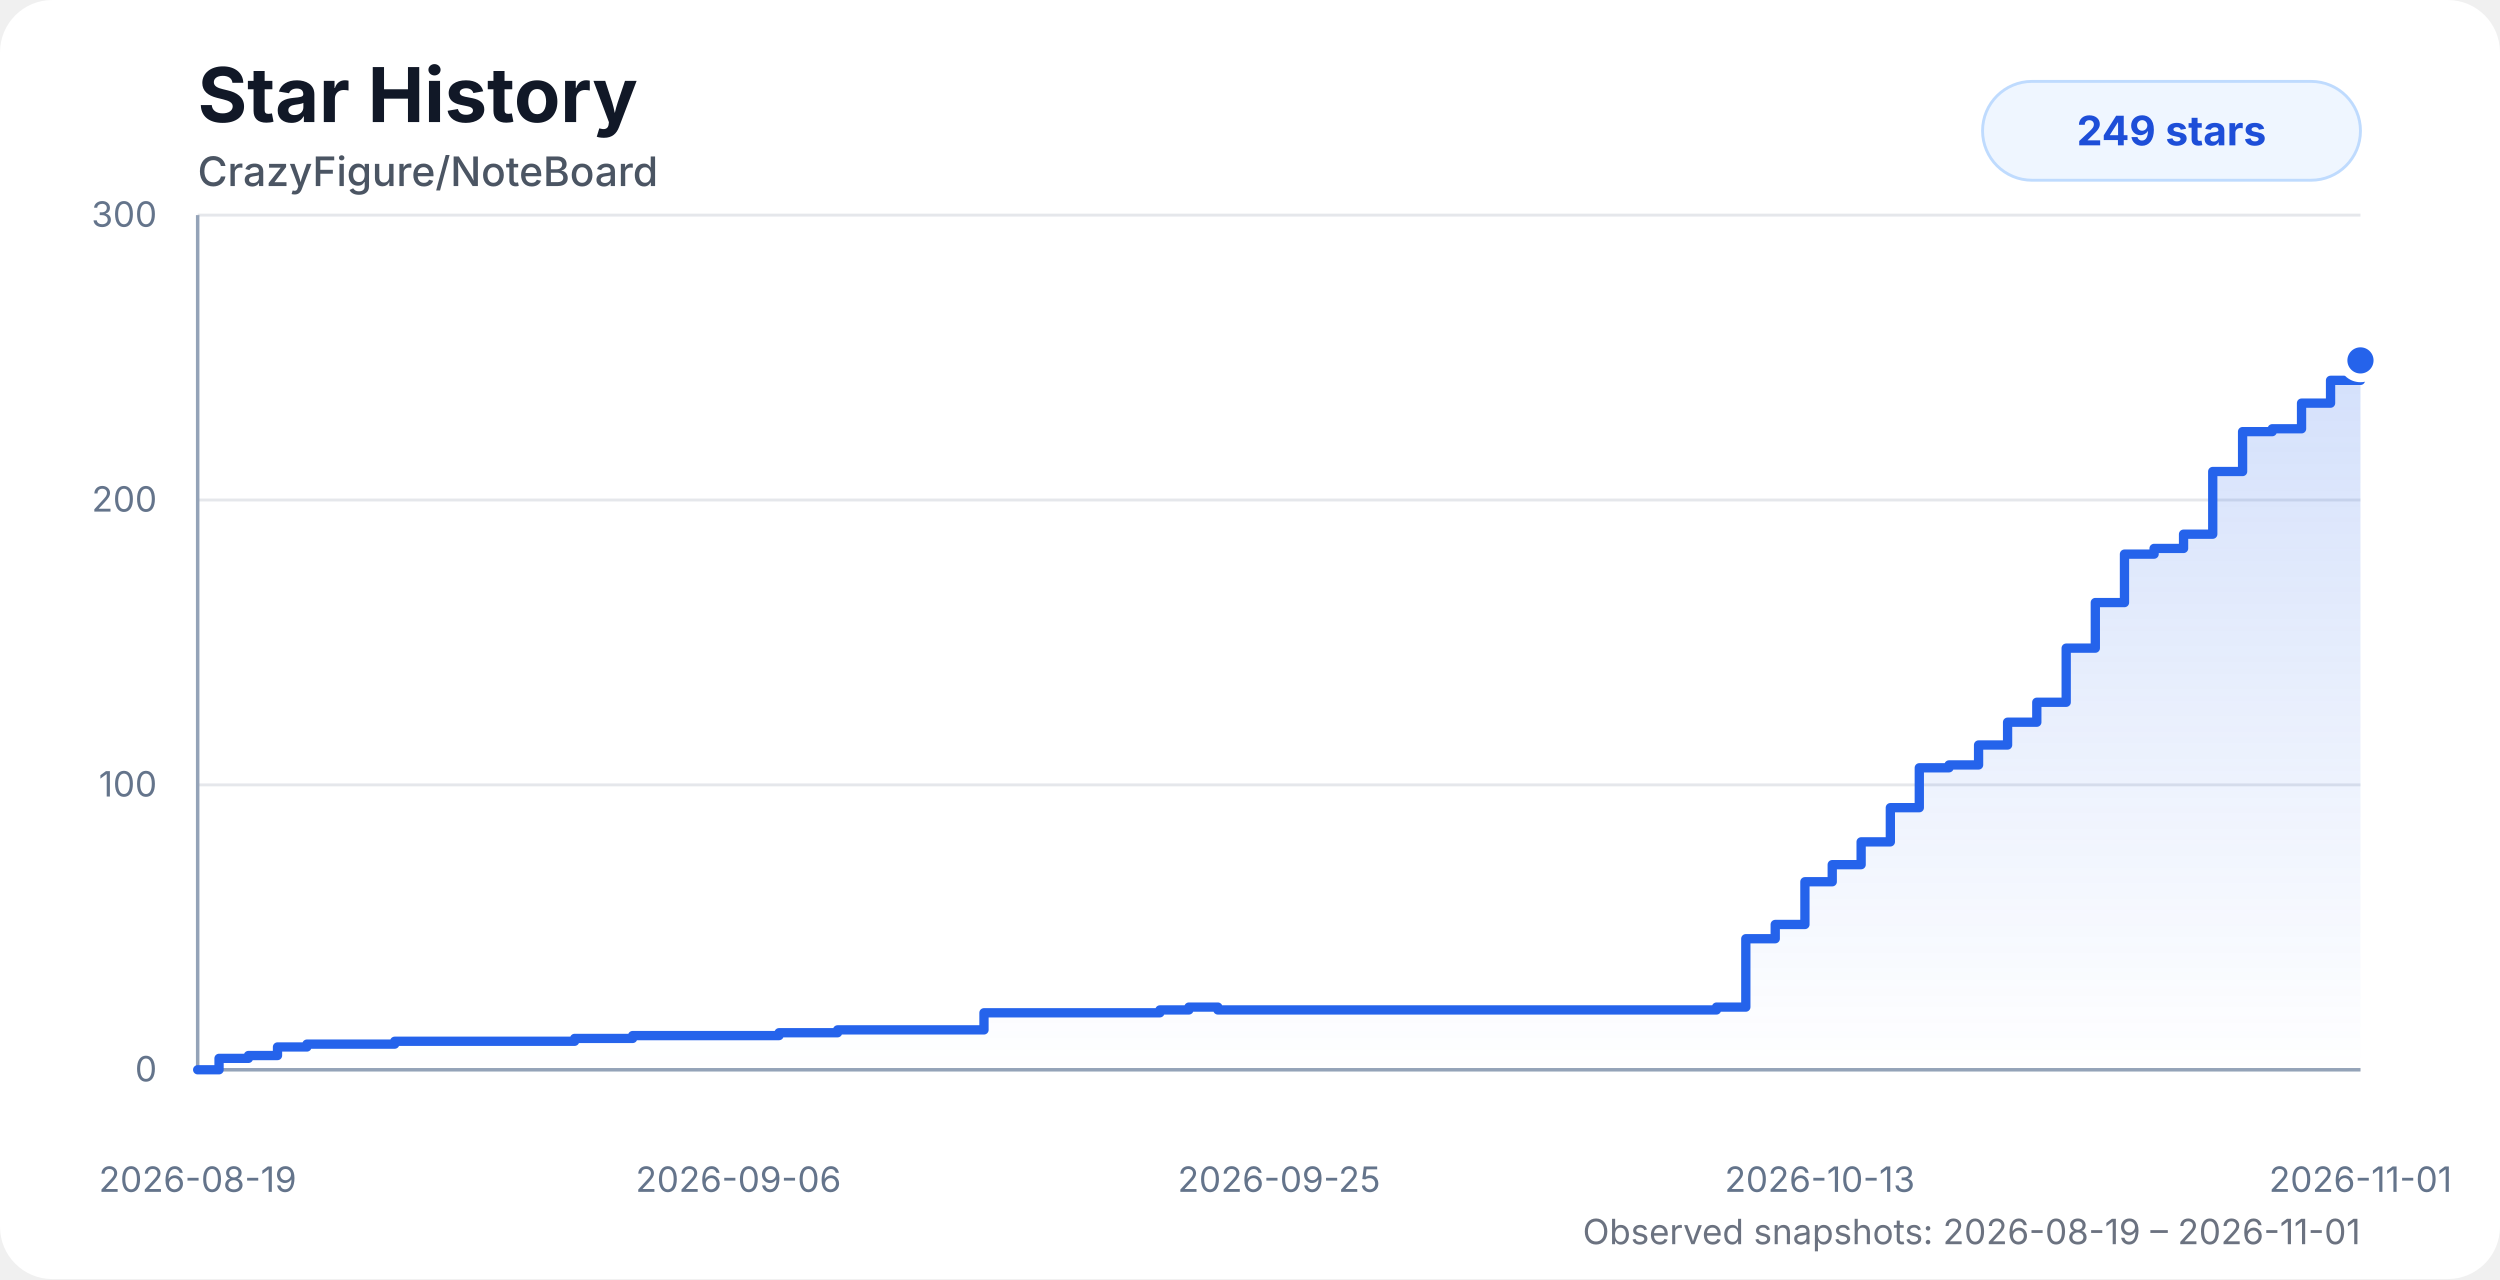
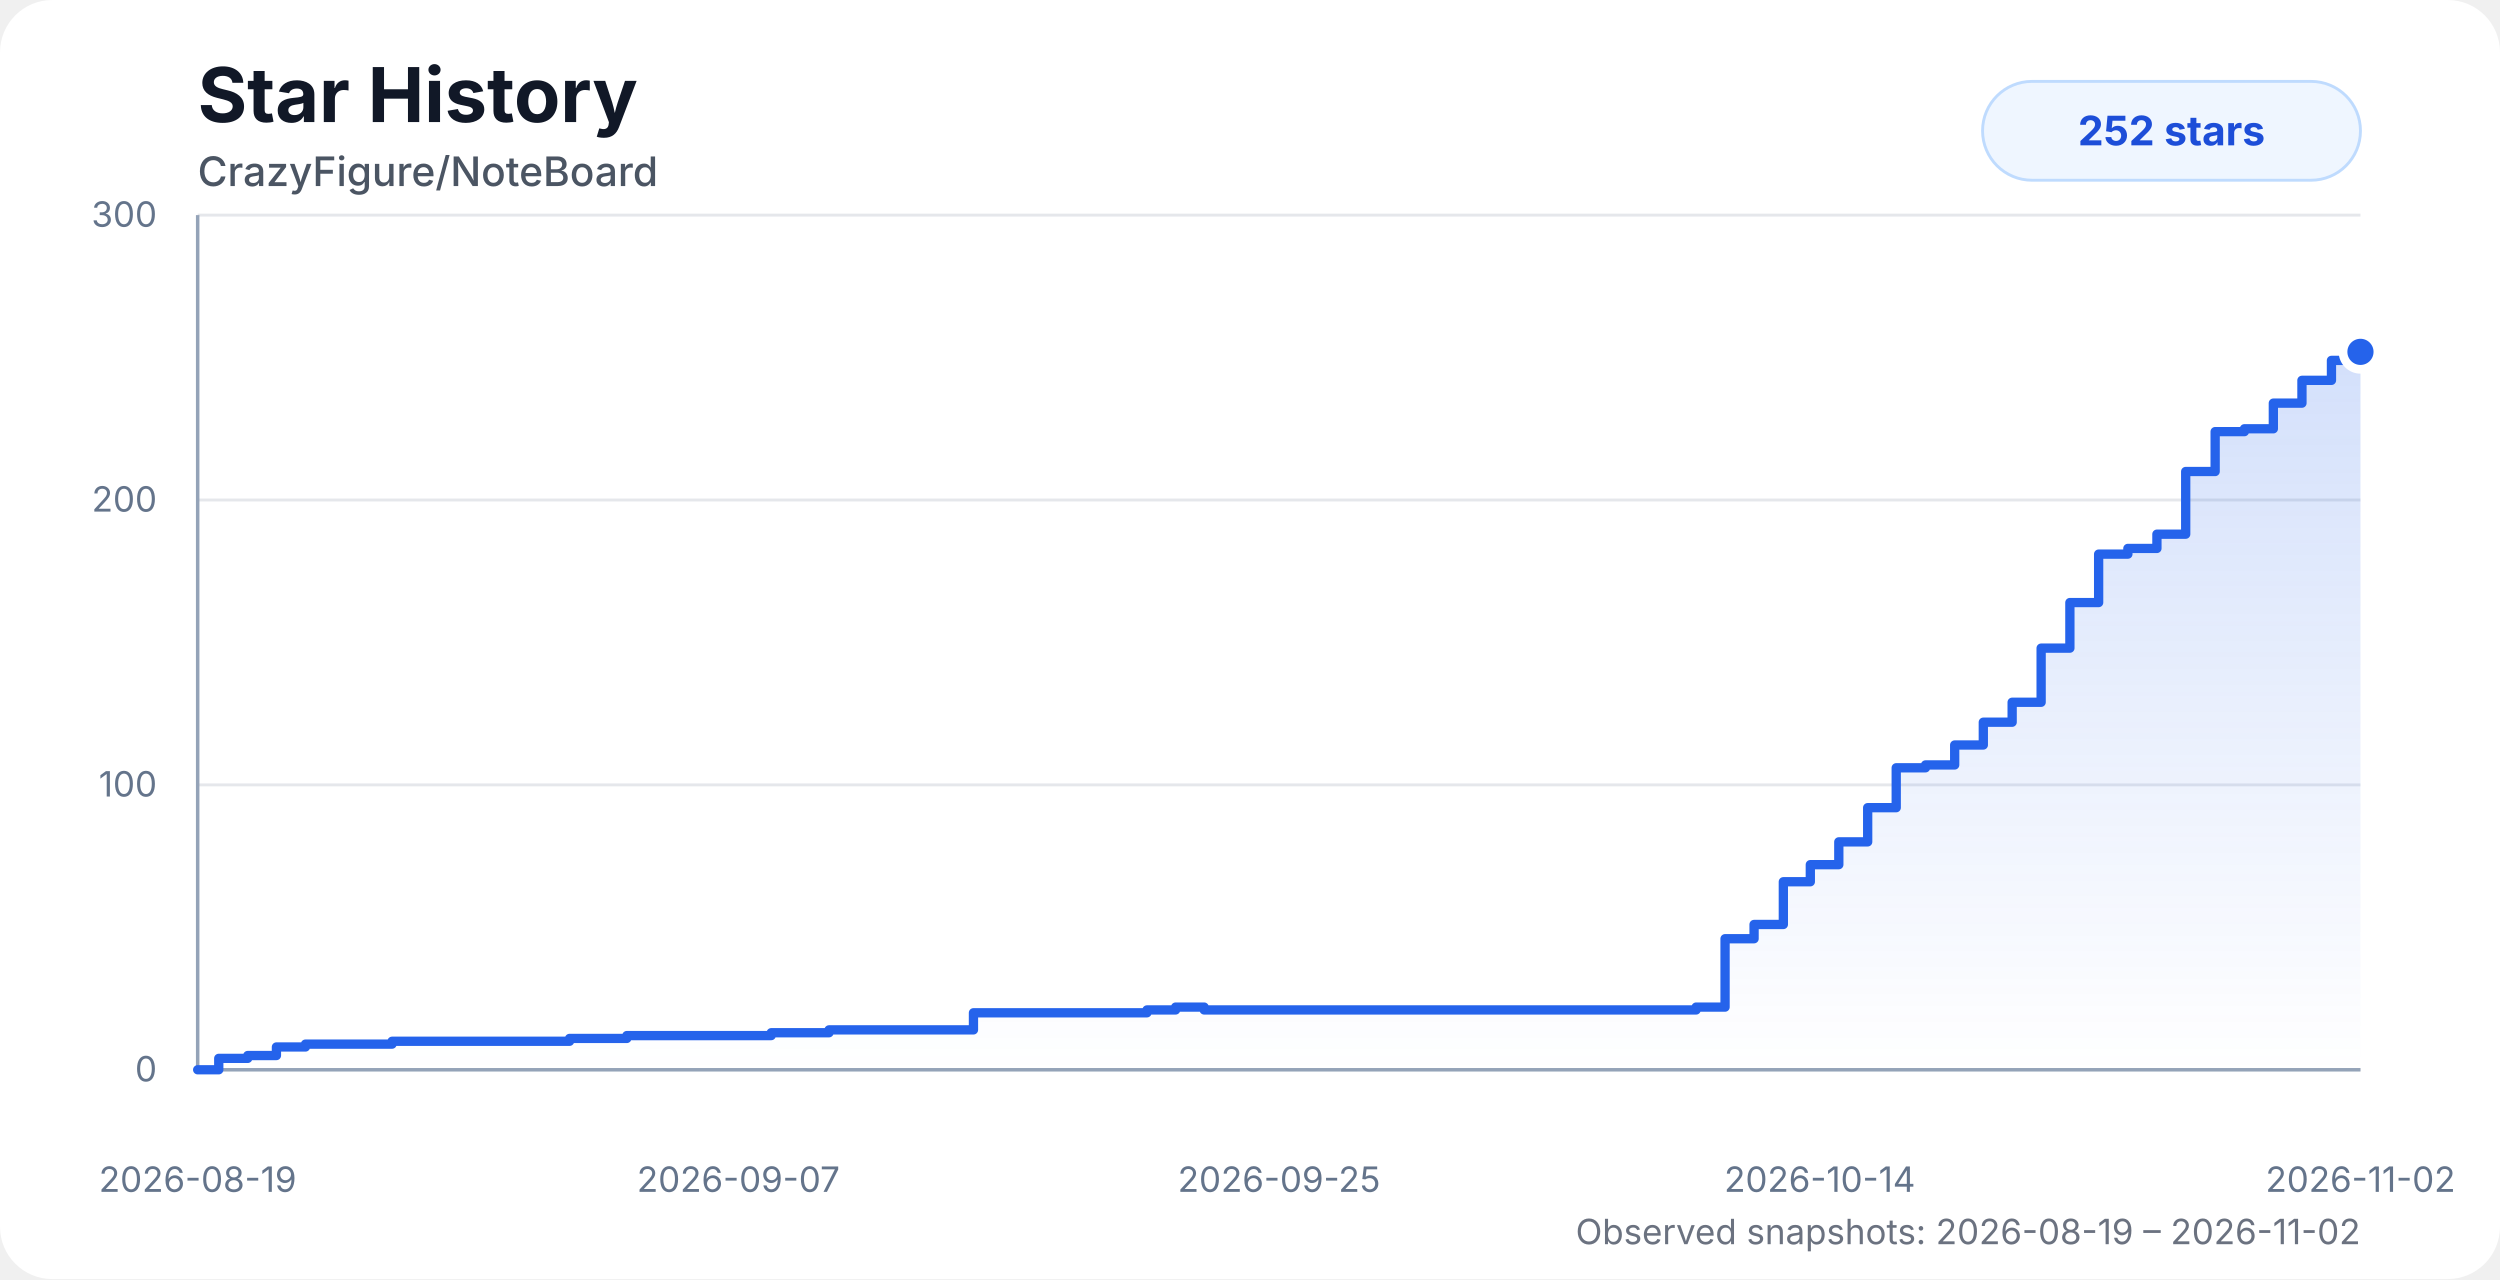
<svg xmlns="http://www.w3.org/2000/svg" width="860" height="440" viewBox="0 0 860 440" role="img" aria-labelledby="title desc">
  <style>
    .chart-bg { fill: #ffffff; }
    .title { fill: #111827; font: 700 26px system-ui, -apple-system, BlinkMacSystemFont, "Segoe UI", sans-serif; }
    .subtitle { fill: #4b5563; font: 500 14px system-ui, -apple-system, BlinkMacSystemFont, "Segoe UI", sans-serif; }
    .axis-label { fill: #64748b; font: 12px system-ui, -apple-system, BlinkMacSystemFont, "Segoe UI", sans-serif; }
    .grid { stroke: #e5e7eb; stroke-width: 1; }
    .axis { stroke: #94a3b8; stroke-width: 1.2; }
    .area { fill: url(#starGradient); opacity: 0.28; }
    .line { fill: none; stroke: #2563eb; stroke-width: 3.2; stroke-linecap: round; stroke-linejoin: round; }
    .dot { fill: #2563eb; stroke: #ffffff; stroke-width: 3; }
    .badge { fill: #eff6ff; stroke: #bfdbfe; }
    .badge-text { fill: #1d4ed8; font: 700 14px system-ui, -apple-system, BlinkMacSystemFont, "Segoe UI", sans-serif; }
    .status { fill: #6b7280; font: 12px system-ui, -apple-system, BlinkMacSystemFont, "Segoe UI", sans-serif; }
    @media (prefers-color-scheme: dark) {
      .chart-bg { fill: #0d1117; }
      .title { fill: #f8fafc; }
      .subtitle { fill: #cbd5e1; }
      .axis-label { fill: #94a3b8; }
      .grid { stroke: #1f2937; }
      .axis { stroke: #475569; }
      .dot { stroke: #0d1117; }
      .badge { fill: #172554; stroke: #1d4ed8; }
      .badge-text { fill: #bfdbfe; }
      .status { fill: #94a3b8; }
    }
  </style>
  <defs>
    <linearGradient id="starGradient" x1="0" x2="0" y1="0" y2="1">
      <stop offset="0%" stop-color="#2563eb" stop-opacity="0.72" />
      <stop offset="100%" stop-color="#2563eb" stop-opacity="0" />
    </linearGradient>
  </defs>
  <rect class="chart-bg" width="860" height="440" rx="18" />
  <text class="title" x="68" y="42">Star History</text>
  <text class="subtitle" x="68" y="64">CrazyFigure/NoteBoard</text>
  <g>
    <line class="grid" x1="68" y1="368" x2="812" y2="368" />
    <line class="grid" x1="68" y1="270" x2="812" y2="270" />
    <line class="grid" x1="68" y1="172" x2="812" y2="172" />
    <line class="grid" x1="68" y1="74" x2="812" y2="74" />
    <line class="axis" x1="68" y1="74" x2="68" y2="368" />
    <line class="axis" x1="68" y1="368" x2="812" y2="368" />
    <text class="axis-label" x="54" y="372" text-anchor="end">0</text>
    <text class="axis-label" x="54" y="274" text-anchor="end">100</text>
    <text class="axis-label" x="54" y="176" text-anchor="end">200</text>
    <text class="axis-label" x="54" y="78" text-anchor="end">300</text>
    <text class="axis-label" x="68" y="410" text-anchor="middle">2026-08-19</text>
-     <text class="axis-label" x="254" y="410" text-anchor="middle">2026-09-06</text>
+     <text class="axis-label" x="254" y="410" text-anchor="middle">2026-09-07</text>
    <text class="axis-label" x="440" y="410" text-anchor="middle">2026-09-25</text>
-     <text class="axis-label" x="626" y="410" text-anchor="middle">2026-10-13</text>
-     <text class="axis-label" x="812" y="410" text-anchor="middle">2026-11-01</text>
+     <text class="axis-label" x="626" y="410" text-anchor="middle">2026-10-14</text>
+     <text class="axis-label" x="812" y="410" text-anchor="middle">2026-11-02</text>
  </g>
-   <path class="area" d="M 68 368 H 68 V 368 H 75.35 V 364.08 H 85.46 V 363.1 H 95.46 V 360.16 H 105.58 V 359.18 H 115.65 V 359.18 H 125.67 V 359.18 H 135.78 V 358.2 H 149.43 V 358.2 H 160.22 V 358.2 H 168.16 V 358.2 H 177.76 V 358.2 H 187.94 V 358.2 H 197.67 V 357.22 H 207.58 V 357.22 H 217.63 V 356.24 H 227.74 V 356.24 H 237.73 V 356.24 H 247.88 V 356.24 H 258 V 356.24 H 267.99 V 355.26 H 278.08 V 355.26 H 288.13 V 354.28 H 298.21 V 354.28 H 308.19 V 354.28 H 318.41 V 354.28 H 328.54 V 354.28 H 338.49 V 348.4 H 348.54 V 348.4 H 358.62 V 348.4 H 368.61 V 348.4 H 378.66 V 348.4 H 388.9 V 348.4 H 399 V 347.42 H 408.98 V 346.44 H 418.94 V 347.42 H 429.06 V 347.42 H 439.1 V 347.42 H 449.16 V 347.42 H 459.41 V 347.42 H 469.65 V 347.42 H 479.69 V 347.42 H 489.68 V 347.42 H 499.91 V 347.42 H 509.9 V 347.42 H 519.77 V 347.42 H 530 V 347.42 H 540.14 V 347.42 H 550.38 V 347.42 H 560.31 V 347.42 H 570.46 V 347.42 H 580.5 V 347.42 H 590.48 V 346.44 H 600.56 V 322.92 H 610.68 V 318.02 H 620.89 V 303.32 H 630.29 V 297.44 H 640.23 V 289.6 H 650.28 V 277.84 H 660.24 V 264.12 H 670.46 V 263.14 H 680.63 V 256.28 H 690.61 V 248.44 H 700.66 V 241.58 H 710.77 V 222.96 H 720.79 V 207.28 H 730.82 V 190.62 H 741.01 V 188.66 H 751.14 V 183.76 H 761.18 V 162.2 H 771.45 V 148.48 H 781.65 V 147.5 H 791.73 V 138.68 H 801.71 V 130.84 H 812 V 123.98 L 812 368 L 68 368 Z" />
-   <path class="line" d="M 68 368 H 68 V 368 H 75.35 V 364.08 H 85.46 V 363.1 H 95.46 V 360.16 H 105.58 V 359.18 H 115.65 V 359.18 H 125.67 V 359.18 H 135.78 V 358.2 H 149.43 V 358.2 H 160.22 V 358.2 H 168.16 V 358.2 H 177.76 V 358.2 H 187.94 V 358.2 H 197.67 V 357.22 H 207.58 V 357.22 H 217.63 V 356.24 H 227.74 V 356.24 H 237.73 V 356.24 H 247.88 V 356.24 H 258 V 356.24 H 267.99 V 355.26 H 278.08 V 355.26 H 288.13 V 354.28 H 298.21 V 354.28 H 308.19 V 354.28 H 318.41 V 354.28 H 328.54 V 354.28 H 338.49 V 348.4 H 348.54 V 348.4 H 358.62 V 348.4 H 368.61 V 348.4 H 378.66 V 348.4 H 388.9 V 348.4 H 399 V 347.42 H 408.98 V 346.44 H 418.94 V 347.42 H 429.06 V 347.42 H 439.1 V 347.42 H 449.16 V 347.42 H 459.41 V 347.42 H 469.65 V 347.42 H 479.69 V 347.42 H 489.68 V 347.42 H 499.91 V 347.42 H 509.9 V 347.42 H 519.77 V 347.42 H 530 V 347.42 H 540.14 V 347.42 H 550.38 V 347.42 H 560.31 V 347.42 H 570.46 V 347.42 H 580.5 V 347.42 H 590.48 V 346.44 H 600.56 V 322.92 H 610.68 V 318.02 H 620.89 V 303.32 H 630.29 V 297.44 H 640.23 V 289.6 H 650.28 V 277.84 H 660.24 V 264.12 H 670.46 V 263.14 H 680.63 V 256.28 H 690.61 V 248.44 H 700.66 V 241.58 H 710.77 V 222.96 H 720.79 V 207.28 H 730.82 V 190.62 H 741.01 V 188.66 H 751.14 V 183.76 H 761.18 V 162.2 H 771.45 V 148.48 H 781.65 V 147.5 H 791.73 V 138.68 H 801.71 V 130.84 H 812 V 123.98" />
-   <circle class="dot" cx="812" cy="123.98" r="6" />
+   <path class="area" d="M 68 368 H 68 V 368 H 75.25 V 364.08 H 85.22 V 363.1 H 95.09 V 360.16 H 105.08 V 359.18 H 115.01 V 359.18 H 124.89 V 359.18 H 134.87 V 358.2 H 148.34 V 358.2 H 158.98 V 358.2 H 166.82 V 358.2 H 176.29 V 358.2 H 186.33 V 358.2 H 195.93 V 357.22 H 205.71 V 357.22 H 215.63 V 356.24 H 225.6 V 356.24 H 235.46 V 356.24 H 245.47 V 356.24 H 255.45 V 356.24 H 265.3 V 355.26 H 275.26 V 355.26 H 285.18 V 354.28 H 295.12 V 354.28 H 304.97 V 354.28 H 315.06 V 354.28 H 325.04 V 354.28 H 334.87 V 348.4 H 344.78 V 348.4 H 354.72 V 348.4 H 364.57 V 348.4 H 374.5 V 348.4 H 384.59 V 348.4 H 394.56 V 347.42 H 404.41 V 346.44 H 414.23 V 347.42 H 424.22 V 347.42 H 434.13 V 347.42 H 444.05 V 347.42 H 454.17 V 347.42 H 464.26 V 347.42 H 474.17 V 347.42 H 484.03 V 347.42 H 494.12 V 347.42 H 503.98 V 347.42 H 513.72 V 347.42 H 523.8 V 347.42 H 533.8 V 347.42 H 543.91 V 347.42 H 553.71 V 347.42 H 563.73 V 347.42 H 573.63 V 347.42 H 583.47 V 346.44 H 593.42 V 322.92 H 603.4 V 318.02 H 613.47 V 303.32 H 622.75 V 297.44 H 632.55 V 289.6 H 642.48 V 277.84 H 652.3 V 264.12 H 662.38 V 263.14 H 672.41 V 256.28 H 682.26 V 248.44 H 692.18 V 241.58 H 702.15 V 222.96 H 712.04 V 207.28 H 721.93 V 190.62 H 731.99 V 188.66 H 741.98 V 183.76 H 751.88 V 162.2 H 762.01 V 148.48 H 772.08 V 147.5 H 782.03 V 138.68 H 791.87 V 130.84 H 802.02 V 123.98 H 812 V 121.04 L 812 368 L 68 368 Z" />
+   <path class="line" d="M 68 368 H 68 V 368 H 75.25 V 364.08 H 85.22 V 363.1 H 95.09 V 360.16 H 105.08 V 359.18 H 115.01 V 359.18 H 124.89 V 359.18 H 134.87 V 358.2 H 148.34 V 358.2 H 158.98 V 358.2 H 166.82 V 358.2 H 176.29 V 358.2 H 186.33 V 358.2 H 195.93 V 357.22 H 205.71 V 357.22 H 215.63 V 356.24 H 225.6 V 356.24 H 235.46 V 356.24 H 245.47 V 356.24 H 255.45 V 356.24 H 265.3 V 355.26 H 275.26 V 355.26 H 285.18 V 354.28 H 295.12 V 354.28 H 304.97 V 354.28 H 315.06 V 354.28 H 325.04 V 354.28 H 334.87 V 348.4 H 344.78 V 348.4 H 354.72 V 348.4 H 364.57 V 348.4 H 374.5 V 348.4 H 384.59 V 348.4 H 394.56 V 347.42 H 404.41 V 346.44 H 414.23 V 347.42 H 424.22 V 347.42 H 434.13 V 347.42 H 444.05 V 347.42 H 454.17 V 347.42 H 464.26 V 347.42 H 474.17 V 347.42 H 484.03 V 347.42 H 494.12 V 347.42 H 503.98 V 347.42 H 513.72 V 347.42 H 523.8 V 347.42 H 533.8 V 347.42 H 543.91 V 347.42 H 553.71 V 347.42 H 563.73 V 347.42 H 573.63 V 347.42 H 583.47 V 346.44 H 593.42 V 322.92 H 603.4 V 318.02 H 613.47 V 303.32 H 622.75 V 297.44 H 632.55 V 289.6 H 642.48 V 277.84 H 652.3 V 264.12 H 662.38 V 263.14 H 672.41 V 256.28 H 682.26 V 248.44 H 692.18 V 241.58 H 702.15 V 222.96 H 712.04 V 207.28 H 721.93 V 190.62 H 731.99 V 188.66 H 741.98 V 183.76 H 751.88 V 162.2 H 762.01 V 148.48 H 772.08 V 147.5 H 782.03 V 138.68 H 791.87 V 130.84 H 802.02 V 123.98 H 812 V 121.04" />
+   <circle class="dot" cx="812" cy="121.04" r="6" />
  <rect class="badge" x="682" y="28" width="130" height="34" rx="17" />
-   <text class="badge-text" x="747" y="50" text-anchor="middle">249 stars</text>
-   <text class="status" x="812" y="428" text-anchor="end">Observed snapshots: 2026-08-19 – 2026-11-01</text>
+   <text class="badge-text" x="747" y="50" text-anchor="middle">252 stars</text>
+   <text class="status" x="812" y="428" text-anchor="end">Observed snapshots: 2026-08-19 – 2026-11-02</text>
</svg>
